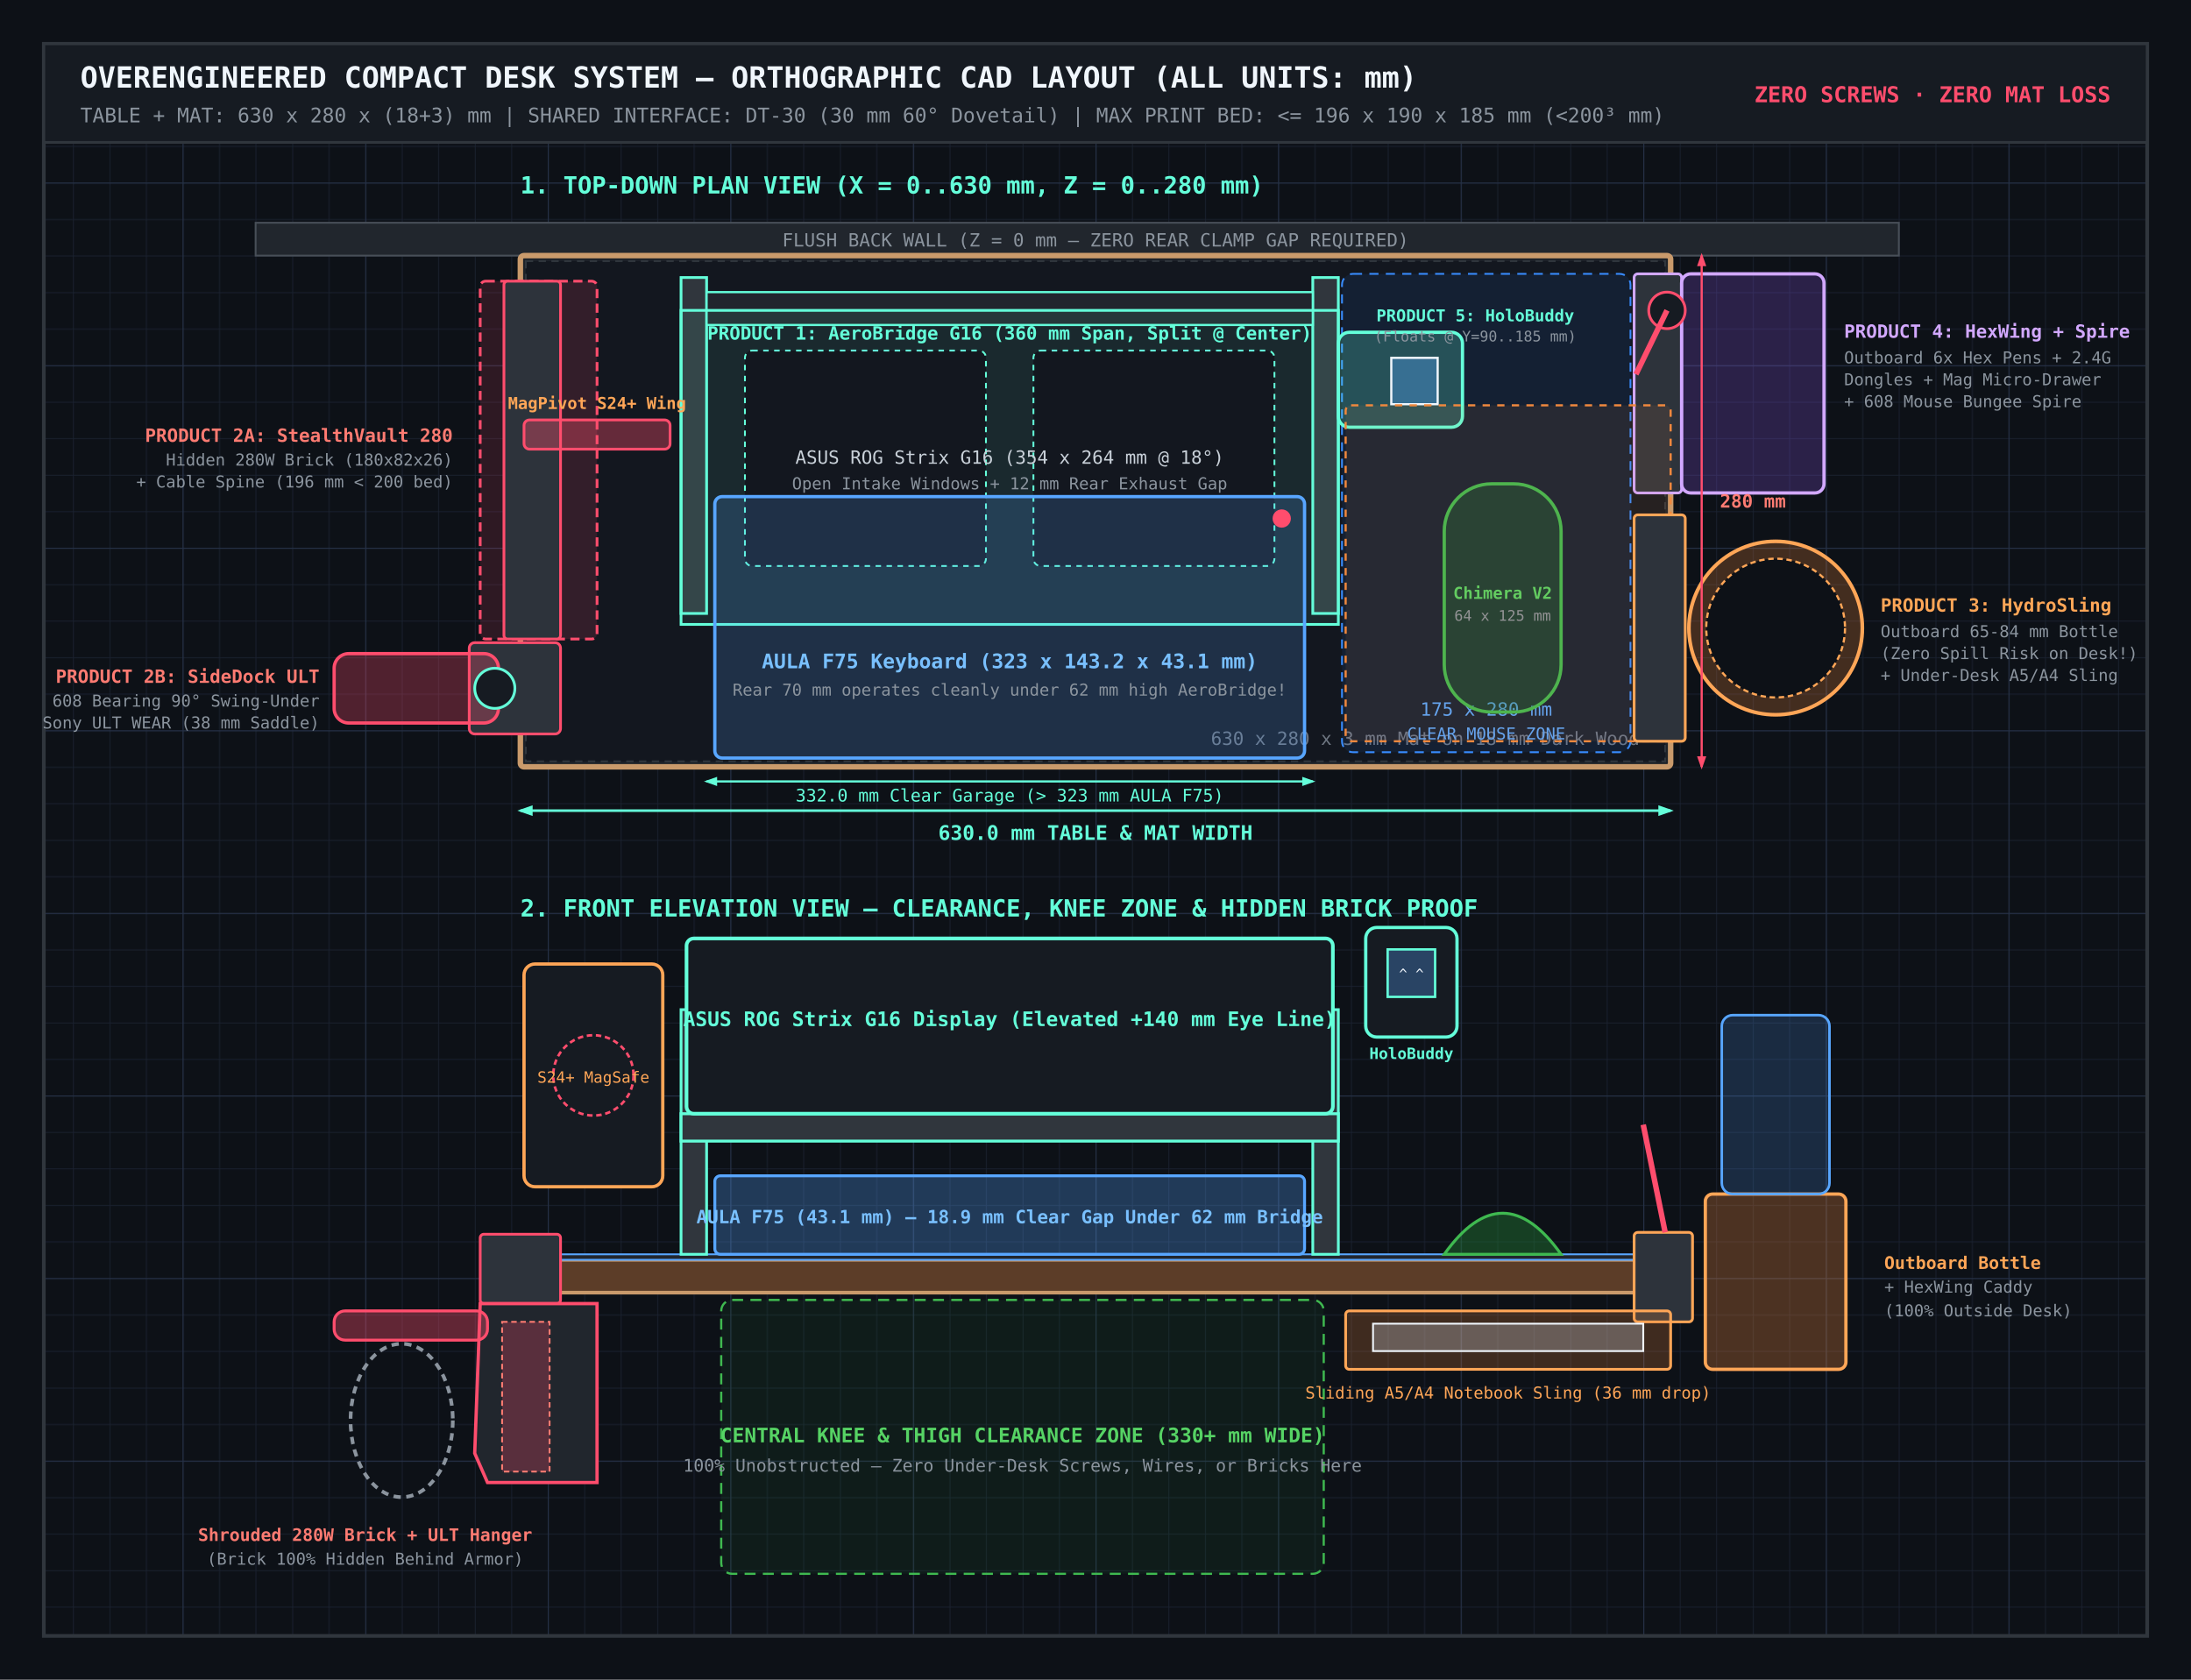
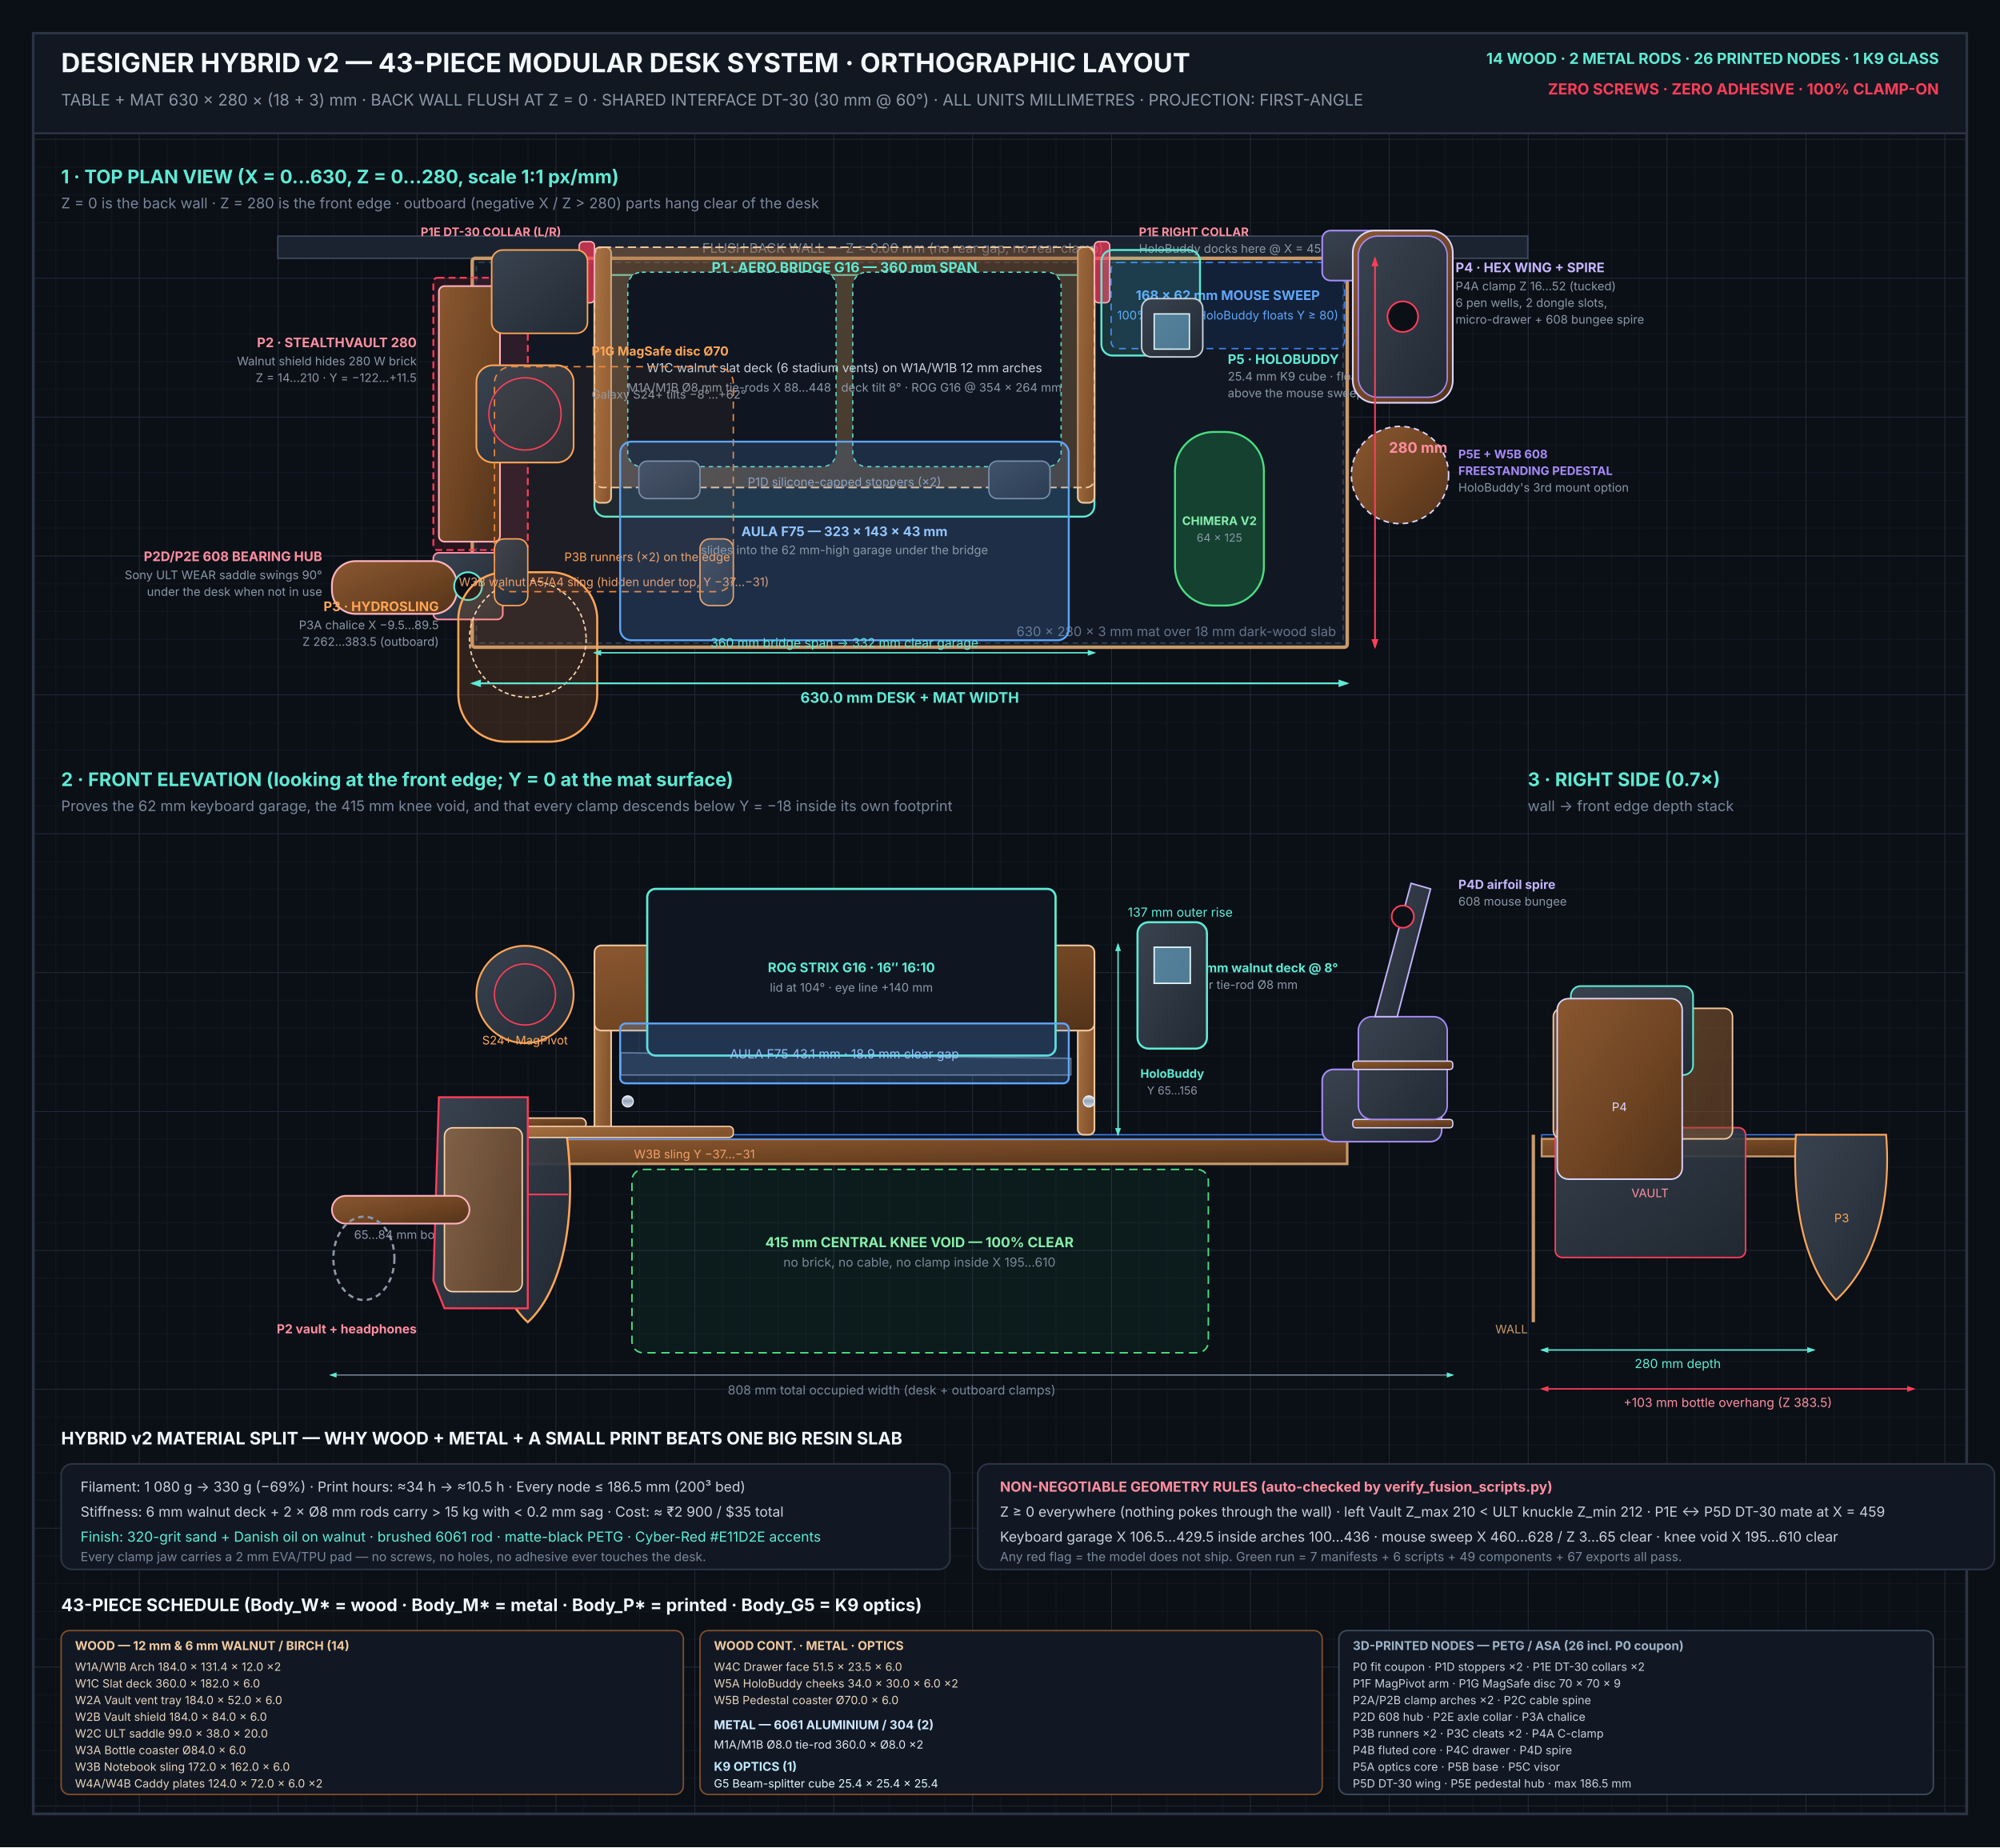
- <svg xmlns="http://www.w3.org/2000/svg" viewBox="0 0 1200 920" width="1200" height="920" font-family="Consolas, 'JetBrains Mono', monospace">
+ <svg xmlns="http://www.w3.org/2000/svg" viewBox="0 0 1440 1330" width="1440" height="1330" font-family="'Segoe UI', Inter, Arial, sans-serif">
  <defs>
    <pattern id="grid" width="20" height="20" patternUnits="userSpaceOnUse">
-       <path d="M 20 0 L 0 0 0 20" fill="none" stroke="#1b2230" stroke-width="0.8" />
+       <path d="M 20 0 L 0 0 0 20" fill="none" stroke="#161d28" stroke-width="0.7" />
    </pattern>
    <pattern id="grid100" width="100" height="100" patternUnits="userSpaceOnUse">
      <rect width="100" height="100" fill="url(#grid)" />
-       <path d="M 100 0 L 0 0 0 100" fill="none" stroke="#253045" stroke-width="1.2" />
+       <path d="M 100 0 L 0 0 0 100" fill="none" stroke="#202a38" stroke-width="1.1" />
    </pattern>
-     <marker id="arrow" viewBox="0 0 10 10" refX="8" refY="5" markerWidth="6" markerHeight="6" orient="auto-start-reverse">
-       <path d="M 0 1.5 L 10 5 L 0 8.5 z" fill="#64ffda" />
+     <pattern id="hatch" width="8" height="8" patternUnits="userSpaceOnUse" patternTransform="rotate(45)">
+       <line x1="0" y1="0" x2="0" y2="8" stroke="#3a4759" stroke-width="1.4" />
+     </pattern>
+     <linearGradient id="walnut" x1="0" y1="0" x2="1" y2="1">
+       <stop offset="0%" stop-color="#8a5730" />
+       <stop offset="55%" stop-color="#6f4523" />
+       <stop offset="100%" stop-color="#54331a" />
+     </linearGradient>
+     <linearGradient id="birch" x1="0" y1="0" x2="1" y2="0.4">
+       <stop offset="0%" stop-color="#a97445" />
+       <stop offset="100%" stop-color="#84542d" />
+     </linearGradient>
+     <linearGradient id="metal" x1="0" y1="0" x2="0" y2="1">
+       <stop offset="0%" stop-color="#e8eef6" />
+       <stop offset="45%" stop-color="#93a3b5" />
+       <stop offset="100%" stop-color="#cfd8e3" />
+     </linearGradient>
+     <linearGradient id="print" x1="0" y1="0" x2="1" y2="1">
+       <stop offset="0%" stop-color="#39434f" />
+       <stop offset="100%" stop-color="#222a34" />
+     </linearGradient>
+     <marker id="arr" viewBox="0 0 10 10" refX="8" refY="5" markerWidth="6" markerHeight="6" orient="auto-start-reverse">
+       <path d="M 0 1.5 L 10 5 L 0 8.5 z" fill="#5eead4" />
    </marker>
-     <marker id="arrowRed" viewBox="0 0 10 10" refX="8" refY="5" markerWidth="6" markerHeight="6" orient="auto-start-reverse">
-       <path d="M 0 1.5 L 10 5 L 0 8.5 z" fill="#ff4d6d" />
+     <marker id="arrR" viewBox="0 0 10 10" refX="8" refY="5" markerWidth="6" markerHeight="6" orient="auto-start-reverse">
+       <path d="M 0 1.5 L 10 5 L 0 8.5 z" fill="#ff3d5a" />
    </marker>
  </defs>
-   <rect width="1200" height="920" fill="#0d1117" />
-   <rect x="24" y="24" width="1152" height="872" fill="url(#grid100)" stroke="#30363d" stroke-width="2" />
-   <rect x="24" y="24" width="1152" height="54" fill="#161b22" stroke="#30363d" stroke-width="1.5" />
-   <text x="44" y="48" fill="#f0f6fc" font-size="16" font-weight="bold">OVERENGINEERED COMPACT DESK SYSTEM — ORTHOGRAPHIC CAD LAYOUT (ALL UNITS: mm)</text>
-   <text x="44" y="67" fill="#8b949e" font-size="11">TABLE + MAT: 630 x 280 x (18+3) mm  |  SHARED INTERFACE: DT-30 (30 mm 60° Dovetail)  |  MAX PRINT BED: &lt;= 196 x 190 x 185 mm (&lt;200³ mm)</text>
-   <text x="1156" y="56" fill="#ff4d6d" font-size="12" font-weight="bold" text-anchor="end">ZERO SCREWS · ZERO MAT LOSS</text>
-   <text x="285" y="106" fill="#64ffda" font-size="13" font-weight="bold">1. TOP-DOWN PLAN VIEW (X = 0..630 mm, Z = 0..280 mm)</text>
-   <rect x="140" y="122" width="900" height="18" fill="#21262d" stroke="#484f58" stroke-width="1" />
-   <text x="600" y="135" fill="#8b949e" font-size="10" text-anchor="middle">FLUSH BACK WALL (Z = 0 mm — ZERO REAR CLAMP GAP REQUIRED)</text>
-   <rect x="285" y="140" width="630" height="280" rx="2" fill="#1c2128" stroke="#c99a6b" stroke-width="3" />
-   <rect x="288" y="143" width="624" height="274" fill="#13171f" stroke="#30363d" stroke-width="1" stroke-dasharray="4,3" />
-   <text x="898" y="408" fill="#6e7681" font-size="10" text-anchor="end">630 x 280 x 3 mm Mat on 18 mm Dark Wood</text>
-   <rect x="735" y="150" width="158" height="262" rx="6" fill="#1f6feb" fill-opacity="0.10" stroke="#388bfd" stroke-width="1" stroke-dasharray="5,4" />
-   <text x="814" y="392" fill="#58a6ff" font-size="10" text-anchor="middle">175 x 280 mm</text>
-   <text x="814" y="405" fill="#58a6ff" font-size="9" text-anchor="middle">CLEAR MOUSE ZONE</text>
-   <rect x="263" y="154" width="64" height="196" rx="3" fill="#ff4d6d" fill-opacity="0.14" stroke="#ff4d6d" stroke-width="1.5" stroke-dasharray="5,3" />
-   <rect x="276" y="154" width="31" height="196" rx="2" fill="#2d333b" stroke="#ff4d6d" stroke-width="1.5" />
-   <text x="248" y="242" fill="#ff7b72" font-size="10" text-anchor="end" font-weight="bold">PRODUCT 2A: StealthVault 280</text>
-   <text x="248" y="255" fill="#8b949e" font-size="9" text-anchor="end">Hidden 280W Brick (180x82x26)</text>
-   <text x="248" y="267" fill="#8b949e" font-size="9" text-anchor="end">+ Cable Spine (196 mm &lt; 200 bed)</text>
-   <rect x="257" y="352" width="50" height="50" rx="3" fill="#2d333b" stroke="#ff4d6d" stroke-width="1.5" />
-   <rect x="183" y="358" width="90" height="38" rx="8" fill="#ff4d6d" fill-opacity="0.28" stroke="#ff4d6d" stroke-width="1.8" />
-   <circle cx="271" cy="377" r="11" fill="#161b22" stroke="#64ffda" stroke-width="1.5" />
-   <text x="175" y="374" fill="#ff7b72" font-size="10" text-anchor="end" font-weight="bold">PRODUCT 2B: SideDock ULT</text>
-   <text x="175" y="387" fill="#8b949e" font-size="9" text-anchor="end">608 Bearing 90° Swing-Under</text>
-   <text x="175" y="399" fill="#8b949e" font-size="9" text-anchor="end">Sony ULT WEAR (38 mm Saddle)</text>
-   <rect x="373" y="152" width="14" height="184" fill="#30363d" stroke="#64ffda" stroke-width="1.5" />
-   <rect x="719" y="152" width="14" height="184" fill="#30363d" stroke="#64ffda" stroke-width="1.5" />
-   <rect x="387" y="160" width="332" height="18" fill="#21262d" stroke="#64ffda" stroke-width="1.2" />
-   <rect x="373" y="170" width="360" height="172" fill="#64ffda" fill-opacity="0.08" stroke="#64ffda" stroke-width="1.5" />
-   <rect x="408" y="192" width="132" height="118" rx="4" fill="#13171f" stroke="#64ffda" stroke-width="1" stroke-dasharray="3,3" />
-   <rect x="566" y="192" width="132" height="118" rx="4" fill="#13171f" stroke="#64ffda" stroke-width="1" stroke-dasharray="3,3" />
-   <text x="553" y="186" fill="#64ffda" font-size="10" text-anchor="middle" font-weight="bold">PRODUCT 1: AeroBridge G16 (360 mm Span, Split @ Center)</text>
-   <text x="553" y="254" fill="#c9d1d9" font-size="10" text-anchor="middle">ASUS ROG Strix G16 (354 x 264 mm @ 18°)</text>
-   <text x="553" y="268" fill="#8b949e" font-size="9" text-anchor="middle">Open Intake Windows + 12 mm Rear Exhaust Gap</text>
-   <rect x="287" y="230" width="80" height="16" rx="3" fill="#ff4d6d" fill-opacity="0.35" stroke="#ff4d6d" stroke-width="1.5" />
-   <text x="327" y="224" fill="#ffa657" font-size="9" text-anchor="middle" font-weight="bold">MagPivot S24+ Wing</text>
-   <rect x="733" y="182" width="68" height="52" rx="6" fill="#64ffda" fill-opacity="0.22" stroke="#64ffda" stroke-width="1.8" />
-   <rect x="762" y="196" width="25.4" height="25.4" fill="#58a6ff" fill-opacity="0.35" stroke="#f0f6fc" stroke-width="1.2" />
-   <text x="808" y="176" fill="#64ffda" font-size="9" text-anchor="middle" font-weight="bold">PRODUCT 5: HoloBuddy</text>
-   <text x="808" y="187" fill="#8b949e" font-size="8" text-anchor="middle">(Floats @ Y=90..185 mm)</text>
-   <rect x="391.5" y="272" width="323" height="143.2" rx="4" fill="#58a6ff" fill-opacity="0.18" stroke="#58a6ff" stroke-width="1.8" />
-   <circle cx="702" cy="284" r="5" fill="#ff4d6d" />
-   <text x="553" y="366" fill="#79c0ff" font-size="11" text-anchor="middle" font-weight="bold">AULA F75 Keyboard (323 x 143.2 x 43.1 mm)</text>
-   <text x="553" y="381" fill="#8b949e" font-size="9" text-anchor="middle">Rear 70 mm operates cleanly under 62 mm high AeroBridge!</text>
-   <rect x="791" y="265" width="64" height="125" rx="26" fill="#238636" fill-opacity="0.28" stroke="#3fb950" stroke-width="1.8" />
-   <text x="823" y="328" fill="#56d364" font-size="9" text-anchor="middle" font-weight="bold">Chimera V2</text>
-   <text x="823" y="340" fill="#8b949e" font-size="8" text-anchor="middle">64 x 125 mm</text>
-   <rect x="895" y="150" width="26" height="120" rx="2" fill="#2d333b" stroke="#d2a8ff" stroke-width="1.5" />
-   <rect x="921" y="150" width="78" height="120" rx="5" fill="#8957e5" fill-opacity="0.24" stroke="#d2a8ff" stroke-width="1.8" />
-   <circle cx="913" cy="170" r="10" fill="#161b22" stroke="#ff4d6d" stroke-width="1.5" />
-   <line x1="913" y1="170" x2="896" y2="205" stroke="#ff4d6d" stroke-width="3" />
-   <text x="1010" y="185" fill="#d2a8ff" font-size="10" font-weight="bold">PRODUCT 4: HexWing + Spire</text>
-   <text x="1010" y="199" fill="#8b949e" font-size="9">Outboard 6x Hex Pens + 2.4G</text>
-   <text x="1010" y="211" fill="#8b949e" font-size="9">Dongles + Mag Micro-Drawer</text>
-   <text x="1010" y="223" fill="#8b949e" font-size="9">+ 608 Mouse Bungee Spire</text>
-   <rect x="737" y="222" width="178" height="184" rx="3" fill="#f0883e" fill-opacity="0.09" stroke="#f0883e" stroke-width="1.2" stroke-dasharray="4,4" />
-   <rect x="895" y="282" width="28" height="124" rx="2" fill="#2d333b" stroke="#ffa657" stroke-width="1.5" />
-   <circle cx="972.5" cy="344" r="47.5" fill="#f0883e" fill-opacity="0.24" stroke="#ffa657" stroke-width="2" />
-   <circle cx="972.5" cy="344" r="38" fill="#0d1117" stroke="#ffa657" stroke-width="1.2" stroke-dasharray="3,2" />
-   <text x="1030" y="335" fill="#ffa657" font-size="10" font-weight="bold">PRODUCT 3: HydroSling</text>
-   <text x="1030" y="349" fill="#8b949e" font-size="9">Outboard 65-84 mm Bottle</text>
-   <text x="1030" y="361" fill="#8b949e" font-size="9">(Zero Spill Risk on Desk!)</text>
-   <text x="1030" y="373" fill="#8b949e" font-size="9">+ Under-Desk A5/A4 Sling</text>
-   <line x1="285" y1="444" x2="915" y2="444" stroke="#64ffda" stroke-width="1.4" marker-start="url(#arrow)" marker-end="url(#arrow)" />
-   <text x="600" y="460" fill="#64ffda" font-size="11" text-anchor="middle" font-weight="bold">630.0 mm TABLE &amp; MAT WIDTH</text>
-   <line x1="387" y1="428" x2="719" y2="428" stroke="#64ffda" stroke-width="1.2" marker-start="url(#arrow)" marker-end="url(#arrow)" />
-   <text x="553" y="439" fill="#64ffda" font-size="9.5" text-anchor="middle">332.0 mm Clear Garage (&gt; 323 mm AULA F75)</text>
-   <line x1="932" y1="140" x2="932" y2="420" stroke="#ff4d6d" stroke-width="1.2" marker-start="url(#arrowRed)" marker-end="url(#arrowRed)" />
-   <text x="942" y="278" fill="#ff7b72" font-size="10" font-weight="bold">280 mm</text>
-   <text x="285" y="502" fill="#64ffda" font-size="13" font-weight="bold">2. FRONT ELEVATION VIEW — CLEARANCE, KNEE ZONE &amp; HIDDEN BRICK PROOF</text>
-   <rect x="285" y="690" width="630" height="18" fill="#5c3d28" stroke="#c99a6b" stroke-width="2" />
-   <rect x="285" y="687" width="630" height="3" fill="#21262d" stroke="#58a6ff" stroke-width="1" />
-   <rect x="395" y="712" width="330" height="150" rx="6" fill="#238636" fill-opacity="0.10" stroke="#3fb950" stroke-width="1.2" stroke-dasharray="6,4" />
-   <text x="560" y="790" fill="#56d364" font-size="11" text-anchor="middle" font-weight="bold">CENTRAL KNEE &amp; THIGH CLEARANCE ZONE (330+ mm WIDE)</text>
-   <text x="560" y="806" fill="#8b949e" font-size="9.5" text-anchor="middle">100% Unobstructed — Zero Under-Desk Screws, Wires, or Bricks Here</text>
-   <rect x="263" y="676" width="44" height="38" rx="2" fill="#2d333b" stroke="#ff4d6d" stroke-width="1.5" />
-   <polygon points="263,714 327,714 327,812 267,812 260,796" fill="#21262d" stroke="#ff4d6d" stroke-width="1.8" />
-   <rect x="275" y="724" width="26" height="82" fill="#ff4d6d" fill-opacity="0.25" stroke="#ff7b72" stroke-width="1" stroke-dasharray="3,2" />
-   <rect x="183" y="718" width="84" height="16" rx="6" fill="#ff4d6d" fill-opacity="0.35" stroke="#ff4d6d" stroke-width="1.6" />
-   <ellipse cx="220" cy="778" rx="28" ry="42" fill="none" stroke="#8b949e" stroke-width="2" stroke-dasharray="4,3" />
-   <text x="200" y="844" fill="#ff7b72" font-size="9.5" text-anchor="middle" font-weight="bold">Shrouded 280W Brick + ULT Hanger</text>
-   <text x="200" y="857" fill="#8b949e" font-size="9" text-anchor="middle">(Brick 100% Hidden Behind Armor)</text>
-   <rect x="373" y="553" width="14" height="134" fill="#30363d" stroke="#64ffda" stroke-width="1.5" />
-   <rect x="719" y="553" width="14" height="134" fill="#30363d" stroke="#64ffda" stroke-width="1.5" />
-   <rect x="373" y="610" width="360" height="15" fill="#30363d" stroke="#64ffda" stroke-width="1.6" />
-   <rect x="376" y="514" width="354" height="96" rx="4" fill="#161b22" stroke="#64ffda" stroke-width="2" />
-   <text x="553" y="562" fill="#64ffda" font-size="11" text-anchor="middle" font-weight="bold">ASUS ROG Strix G16 Display (Elevated +140 mm Eye Line)</text>
-   <rect x="287" y="528" width="76" height="122" rx="6" fill="#161b22" stroke="#ffa657" stroke-width="1.8" />
-   <circle cx="325" cy="589" r="22" fill="none" stroke="#ff4d6d" stroke-width="1.4" stroke-dasharray="3,2" />
-   <text x="325" y="593" fill="#ffa657" font-size="8.5" text-anchor="middle">S24+ MagSafe</text>
-   <rect x="748" y="508" width="50" height="60" rx="6" fill="#161b22" stroke="#64ffda" stroke-width="1.8" />
-   <rect x="760" y="520" width="26" height="26" fill="#58a6ff" fill-opacity="0.30" stroke="#64ffda" stroke-width="1.3" />
-   <text x="773" y="536" fill="#f0f6fc" font-size="7.5" text-anchor="middle">^ ^</text>
-   <text x="773" y="580" fill="#64ffda" font-size="8.5" text-anchor="middle" font-weight="bold">HoloBuddy</text>
-   <rect x="391.5" y="644" width="323" height="43" rx="3" fill="#58a6ff" fill-opacity="0.28" stroke="#58a6ff" stroke-width="1.6" />
-   <text x="553" y="670" fill="#79c0ff" font-size="10" text-anchor="middle" font-weight="bold">AULA F75 (43.1 mm) — 18.9 mm Clear Gap Under 62 mm Bridge</text>
-   <path d="M 791 687 Q 823 642 855 687 Z" fill="#238636" fill-opacity="0.4" stroke="#3fb950" stroke-width="1.6" />
-   <rect x="895" y="675" width="32" height="49" rx="2" fill="#2d333b" stroke="#ffa657" stroke-width="1.5" />
-   <rect x="737" y="718" width="178" height="32" rx="2" fill="#f0883e" fill-opacity="0.22" stroke="#ffa657" stroke-width="1.5" />
-   <rect x="752" y="725" width="148" height="15" fill="#c9d1d9" fill-opacity="0.3" stroke="#f0f6fc" stroke-width="1" />
-   <text x="826" y="766" fill="#ffa657" font-size="9" text-anchor="middle">Sliding A5/A4 Notebook Sling (36 mm drop)</text>
-   <rect x="934" y="654" width="77" height="96" rx="4" fill="#f0883e" fill-opacity="0.28" stroke="#ffa657" stroke-width="1.8" />
-   <rect x="943" y="556" width="59" height="98" rx="6" fill="#58a6ff" fill-opacity="0.18" stroke="#58a6ff" stroke-width="1.4" />
-   <line x1="912" y1="675" x2="900" y2="616" stroke="#ff4d6d" stroke-width="3" />
-   <text x="1032" y="695" fill="#ffa657" font-size="9.5" font-weight="bold">Outboard Bottle</text>
-   <text x="1032" y="708" fill="#8b949e" font-size="9">+ HexWing Caddy</text>
-   <text x="1032" y="721" fill="#8b949e" font-size="9">(100% Outside Desk)</text>
+   <rect width="1440" height="1330" fill="#0b0f16" />
+   <rect x="24" y="24" width="1392" height="1282" fill="url(#grid100)" stroke="#2a3444" stroke-width="2" />
+   <rect x="24" y="24" width="1392" height="72" fill="#121821" stroke="#2a3444" stroke-width="1.5" />
+   <text x="44" y="52" fill="#f4f7fb" font-size="19" font-weight="700">DESIGNER HYBRID v2 — 43-PIECE MODULAR DESK SYSTEM · ORTHOGRAPHIC LAYOUT</text>
+   <text x="44" y="76" fill="#8b98a8" font-size="11.5">TABLE + MAT 630 × 280 × (18 + 3) mm · BACK WALL FLUSH AT Z = 0 · SHARED INTERFACE DT-30 (30 mm @ 60°) · ALL UNITS MILLIMETRES · PROJECTION: FIRST-ANGLE</text>
+   <text x="1396" y="46" fill="#5eead4" font-size="11" font-weight="700" text-anchor="end">14 WOOD · 2 METAL RODS · 26 PRINTED NODES · 1 K9 GLASS</text>
+   <text x="1396" y="68" fill="#ff3d5a" font-size="11" font-weight="700" text-anchor="end">ZERO SCREWS · ZERO ADHESIVE · 100% CLAMP-ON</text>
+   <text x="44" y="132" fill="#5eead4" font-size="13.5" font-weight="700">1 · TOP PLAN VIEW  (X = 0…630, Z = 0…280, scale 1:1 px/mm)</text>
+   <text x="44" y="150" fill="#78879a" font-size="10.5">Z = 0 is the back wall · Z = 280 is the front edge · outboard (negative X / Z &gt; 280) parts hang clear of the desk</text>
+   <rect x="200" y="170" width="900" height="16" fill="#1b2330" stroke="#3d4a5c" stroke-width="1" />
+   <text x="650" y="182" fill="#78879a" font-size="9.5" text-anchor="middle">FLUSH BACK WALL — Z = 0.00 mm (no rear gap, no rear clamp)</text>
+   <rect x="340" y="186" width="630" height="280" rx="2" fill="#161d27" stroke="#c99a6b" stroke-width="2.5" />
+   <rect x="343" y="189" width="624" height="274" rx="2" fill="#111823" stroke="#33404f" stroke-width="1" stroke-dasharray="4,3" />
+   <text x="962" y="458" fill="#64748b" font-size="9.5" text-anchor="end">630 × 280 × 3 mm mat over 18 mm dark-wood slab</text>
+   <rect x="800" y="189" width="168" height="62" rx="5" fill="#1f6feb" fill-opacity="0.10" stroke="#3b82f6" stroke-width="1" stroke-dasharray="5,4" />
+   <text x="884" y="216" fill="#60a5fa" font-size="9.5" text-anchor="middle" font-weight="700">168 × 62 mm MOUSE SWEEP</text>
+   <text x="884" y="230" fill="#60a5fa" font-size="8.5" text-anchor="middle">100% CLEAR (HoloBuddy floats Y ≥ 80)</text>
+   <rect x="312" y="200" width="68" height="196" rx="3" fill="#ff3d5a" fill-opacity="0.12" stroke="#ff3d5a" stroke-width="1.3" stroke-dasharray="5,3" />
+   <rect x="316" y="206" width="44" height="184" rx="4" fill="url(#walnut)" stroke="#ffb3bf" stroke-width="1.2" />
+   <text x="300" y="250" fill="#ff8ea0" font-size="9.5" text-anchor="end" font-weight="700">P2 · STEALTHVAULT 280</text>
+   <text x="300" y="263" fill="#8b98a8" font-size="8.5" text-anchor="end">Walnut shield hides 280 W brick</text>
+   <text x="300" y="275" fill="#8b98a8" font-size="8.5" text-anchor="end">Z = 14…210 · Y = −122…+11.5</text>
+   <rect x="312" y="398" width="50" height="48" rx="4" fill="url(#print)" stroke="#ff8ea0" stroke-width="1.2" />
+   <rect x="239" y="404" width="90" height="38" rx="17" fill="url(#walnut)" stroke="#ffb3bf" stroke-width="1.3" />
+   <circle cx="337" cy="422" r="10" fill="#0b0f16" stroke="#5eead4" stroke-width="1.3" />
+   <text x="232" y="404" fill="#ff8ea0" font-size="9.5" text-anchor="end" font-weight="700">P2D/P2E 608 BEARING HUB</text>
+   <text x="232" y="417" fill="#8b98a8" font-size="8.5" text-anchor="end">Sony ULT WEAR saddle swings 90°</text>
+   <text x="232" y="429" fill="#8b98a8" font-size="8.5" text-anchor="end">under the desk when not in use</text>
+   <rect x="428" y="198" width="360" height="174" rx="8" fill="#5eead4" fill-opacity="0.06" stroke="#5eead4" stroke-width="1.4" />
+   <rect x="428" y="178" width="12" height="184" rx="4" fill="url(#birch)" stroke="#f0c9a0" stroke-width="1.2" />
+   <rect x="776" y="178" width="12" height="184" rx="4" fill="url(#birch)" stroke="#f0c9a0" stroke-width="1.2" />
+   <rect x="428" y="178" width="360" height="173" rx="6" fill="url(#birch)" fill-opacity="0.42" stroke="#f0c9a0" stroke-width="1.1" stroke-dasharray="6,3" />
+   <rect x="452" y="196" width="150" height="140" rx="10" fill="#0f1621" stroke="#5eead4" stroke-width="0.9" stroke-dasharray="3,3" />
+   <rect x="614" y="196" width="150" height="140" rx="10" fill="#0f1621" stroke="#5eead4" stroke-width="0.9" stroke-dasharray="3,3" />
+   <text x="608" y="196" fill="#5eead4" font-size="10" text-anchor="middle" font-weight="700">P1 · AERO BRIDGE G16 — 360 mm SPAN</text>
+   <text x="608" y="268" fill="#c7d2de" font-size="9" text-anchor="middle">W1C walnut slat deck (6 stadium vents) on W1A/W1B 12 mm arches</text>
+   <text x="608" y="282" fill="#8b98a8" font-size="8.5" text-anchor="middle">M1A/M1B Ø8 mm tie-rods X 88…448 · deck tilt 8° · ROG G16 @ 354 × 264 mm</text>
+   <rect x="460" y="332" width="44" height="27" rx="6" fill="url(#print)" stroke="#7c8b9e" stroke-width="1" />
+   <rect x="712" y="332" width="44" height="27" rx="6" fill="url(#print)" stroke="#7c8b9e" stroke-width="1" />
+   <text x="608" y="350" fill="#94a3b8" font-size="8.5" text-anchor="middle">P1D silicone-capped stoppers (×2)</text>
+   <rect x="417" y="174" width="11" height="44" rx="3" fill="#ff3d5a" fill-opacity="0.7" stroke="#ffb3bf" stroke-width="1" />
+   <rect x="788" y="174" width="11" height="44" rx="3" fill="#ff3d5a" fill-opacity="0.7" stroke="#ffb3bf" stroke-width="1" />
+   <text x="404" y="170" fill="#ff8ea0" font-size="8.5" text-anchor="end" font-weight="700">P1E DT-30 COLLAR (L/R)</text>
+   <text x="820" y="170" fill="#ff8ea0" font-size="8.5" font-weight="700">P1E RIGHT COLLAR</text>
+   <text x="820" y="182" fill="#8b98a8" font-size="8.5">HoloBuddy docks here @ X = 459</text>
+   <rect x="354" y="180" width="69" height="60" rx="8" fill="url(#print)" stroke="#ffa657" stroke-width="1.1" />
+   <rect x="343" y="263" width="70" height="70" rx="12" fill="url(#print)" stroke="#ffa657" stroke-width="1.2" />
+   <circle cx="378" cy="298" r="26" fill="none" stroke="#ff3d5a" stroke-width="1" />
+   <text x="426" y="256" fill="#ffa657" font-size="9" font-weight="700">P1G MagSafe disc Ø70</text>
+   <text x="426" y="287" fill="#8b98a8" font-size="8.5">Galaxy S24+ tilts −8°…+62°</text>
+   <rect x="793" y="180" width="71" height="76" rx="8" fill="#5eead4" fill-opacity="0.14" stroke="#5eead4" stroke-width="1.4" />
+   <rect x="822" y="215" width="44" height="42" rx="7" fill="url(#print)" stroke="#c7d2de" stroke-width="1.1" />
+   <rect x="831" y="226" width="25.4" height="25.4" fill="#7fd4ff" fill-opacity="0.45" stroke="#e6fbff" stroke-width="0.9" />
+   <text x="884" y="262" fill="#5eead4" font-size="9.5" font-weight="700">P5 · HOLOBUDDY</text>
+   <text x="884" y="274" fill="#8b98a8" font-size="8.5">25.4 mm K9 cube · floats Y = 65…156</text>
+   <text x="884" y="286" fill="#8b98a8" font-size="8.5">above the mouse sweep</text>
+   <rect x="952" y="166" width="86" height="36" rx="6" fill="url(#print)" stroke="#a78bfa" stroke-width="1.2" />
+   <rect x="974" y="166" width="72" height="124" rx="16" fill="url(#walnut)" stroke="#ddd6fe" stroke-width="1.2" />
+   <rect x="978" y="170" width="64" height="116" rx="14" fill="url(#print)" stroke="#a78bfa" stroke-width="1" />
+   <circle cx="1010" cy="228" r="11" fill="#0b0f16" stroke="#ff3d5a" stroke-width="1.2" />
+   <text x="1048" y="196" fill="#c4b5fd" font-size="9.5" font-weight="700">P4 · HEX WING + SPIRE</text>
+   <text x="1048" y="209" fill="#8b98a8" font-size="8.5">P4A clamp Z 16…52 (tucked)</text>
+   <text x="1048" y="221" fill="#8b98a8" font-size="8.5">6 pen wells, 2 dongle slots,</text>
+   <text x="1048" y="233" fill="#8b98a8" font-size="8.5">micro-drawer + 608 bungee spire</text>
+   <rect x="330" y="412" width="100" height="122" rx="34" fill="#f0883e" fill-opacity="0.16" stroke="#ffa657" stroke-width="1.5" />
+   <circle cx="380" cy="460" r="42" fill="none" stroke="#ffd7b0" stroke-width="1" stroke-dasharray="3,2" />
+   <text x="316" y="440" fill="#ffa657" font-size="9.5" text-anchor="end" font-weight="700">P3 · HYDROSLING</text>
+   <text x="316" y="453" fill="#8b98a8" font-size="8.5" text-anchor="end">P3A chalice X −9.5…89.5</text>
+   <text x="316" y="465" fill="#8b98a8" font-size="8.5" text-anchor="end">Z 262…383.5 (outboard)</text>
+   <rect x="356" y="388" width="24" height="48" rx="7" fill="url(#print)" stroke="#ffa657" stroke-width="1" />
+   <rect x="504" y="388" width="24" height="48" rx="7" fill="url(#print)" stroke="#ffa657" stroke-width="1" />
+   <text x="466" y="404" fill="#ffa657" font-size="8.5" text-anchor="middle">P3B runners (×2) on the edge</text>
+   <rect x="356" y="264" width="172" height="162" rx="12" fill="#f0883e" fill-opacity="0.05" stroke="#f0883e" stroke-width="1" stroke-dasharray="5,4" />
+   <text x="442" y="422" fill="#f0a06a" font-size="8.5" text-anchor="middle">W3B walnut A5/A4 sling (hidden under top, Y −37…−31)</text>
+   <circle cx="1008" cy="342" r="35" fill="url(#walnut)" stroke="#ddd6fe" stroke-width="1.1" stroke-dasharray="4,3" />
+   <text x="1050" y="330" fill="#a78bfa" font-size="8.5" font-weight="700">P5E + W5B 608</text>
+   <text x="1050" y="342" fill="#a78bfa" font-size="8.5" font-weight="700">FREESTANDING PEDESTAL</text>
+   <text x="1050" y="354" fill="#8b98a8" font-size="8.5">HoloBuddy's 3rd mount option</text>
+   <rect x="446.5" y="318" width="323" height="143" rx="8" fill="#60a5fa" fill-opacity="0.16" stroke="#60a5fa" stroke-width="1.4" />
+   <text x="608" y="386" fill="#93c5fd" font-size="9.5" text-anchor="middle" font-weight="700">AULA F75 — 323 × 143 × 43 mm</text>
+   <text x="608" y="399" fill="#8b98a8" font-size="8.5" text-anchor="middle">slides into the 62 mm-high garage under the bridge</text>
+   <rect x="846" y="311" width="64" height="125" rx="28" fill="#22c55e" fill-opacity="0.24" stroke="#4ade80" stroke-width="1.4" />
+   <text x="878" y="378" fill="#86efac" font-size="8.5" text-anchor="middle" font-weight="700">CHIMERA V2</text>
+   <text x="878" y="390" fill="#8b98a8" font-size="8" text-anchor="middle">64 × 125</text>
+   <line x1="340" y1="492" x2="970" y2="492" stroke="#5eead4" stroke-width="1.3" marker-start="url(#arr)" marker-end="url(#arr)" />
+   <text x="655" y="506" fill="#5eead4" font-size="10.5" text-anchor="middle" font-weight="700">630.0 mm DESK + MAT WIDTH</text>
+   <line x1="990" y1="186" x2="990" y2="466" stroke="#ff3d5a" stroke-width="1.2" marker-start="url(#arrR)" marker-end="url(#arrR)" />
+   <text x="1000" y="326" fill="#ff8ea0" font-size="10.5" font-weight="700">280 mm</text>
+   <line x1="428" y1="470" x2="788" y2="470" stroke="#5eead4" stroke-width="1" marker-start="url(#arr)" marker-end="url(#arr)" />
+   <text x="608" y="466" fill="#5eead4" font-size="9" text-anchor="middle">360 mm bridge span → 332 mm clear garage</text>
+   <text x="44" y="566" fill="#5eead4" font-size="13.5" font-weight="700">2 · FRONT ELEVATION  (looking at the front edge; Y = 0 at the mat surface)</text>
+   <text x="44" y="584" fill="#78879a" font-size="10.5">Proves the 62 mm keyboard garage, the 415 mm knee void, and that every clamp descends below Y = −18 inside its own footprint</text>
+   <rect x="340" y="820" width="630" height="18" fill="url(#walnut)" stroke="#c99a6b" stroke-width="1.8" />
+   <rect x="340" y="817" width="630" height="3" fill="#111823" stroke="#3b82f6" stroke-width="0.9" />
+   <rect x="455" y="842" width="415" height="132" rx="8" fill="#22c55e" fill-opacity="0.07" stroke="#4ade80" stroke-width="1.1" stroke-dasharray="6,4" />
+   <text x="662" y="898" fill="#86efac" font-size="10" text-anchor="middle" font-weight="700">415 mm CENTRAL KNEE VOID — 100% CLEAR</text>
+   <text x="662" y="912" fill="#78879a" font-size="9" text-anchor="middle">no brick, no cable, no clamp inside X 195…610</text>
+   <rect x="428" y="685.6" width="12" height="131.4" rx="4" fill="url(#birch)" stroke="#f0c9a0" stroke-width="1.2" />
+   <rect x="776" y="685.6" width="12" height="131.4" rx="4" fill="url(#birch)" stroke="#f0c9a0" stroke-width="1.2" />
+   <rect x="428" y="680.7" width="360" height="61.3" rx="5" fill="url(#walnut)" stroke="#f0c9a0" stroke-width="1.2" />
+   <circle cx="452" cy="793" r="4" fill="url(#metal)" stroke="#e8eef6" stroke-width="0.8" />
+   <circle cx="784" cy="793" r="4" fill="url(#metal)" stroke="#e8eef6" stroke-width="0.8" />
+   <text x="838" y="700" fill="#5eead4" font-size="9" font-weight="700">W1C 6 mm walnut deck @ 8°</text>
+   <text x="838" y="712" fill="#8b98a8" font-size="8.5">M1A rear tie-rod Ø8 mm</text>
+   <path d="M 447 774 L 771 774 L 771 762 L 447 758 Z" fill="#1b2330" stroke="#64748b" stroke-width="1" />
+   <rect x="466" y="640" width="294" height="120" rx="6" fill="#0f1621" stroke="#5eead4" stroke-width="1.6" />
+   <text x="613" y="700" fill="#5eead4" font-size="9.5" text-anchor="middle" font-weight="700">ROG STRIX G16 · 16″ 16:10</text>
+   <text x="613" y="714" fill="#8b98a8" font-size="8.5" text-anchor="middle">lid at 104° · eye line +140 mm</text>
+   <circle cx="378" cy="716" r="35" fill="url(#print)" stroke="#ffa657" stroke-width="1.3" />
+   <circle cx="378" cy="716" r="22" fill="none" stroke="#ff3d5a" stroke-width="1" />
+   <text x="378" y="752" fill="#ffa657" font-size="8.5" text-anchor="middle">S24+ MagPivot</text>
+   <rect x="819" y="664" width="50" height="91" rx="8" fill="url(#print)" stroke="#5eead4" stroke-width="1.5" />
+   <rect x="831" y="682" width="26" height="26" fill="#7fd4ff" fill-opacity="0.45" stroke="#e6fbff" stroke-width="1" />
+   <text x="844" y="776" fill="#5eead4" font-size="8.5" text-anchor="middle" font-weight="700">HoloBuddy</text>
+   <text x="844" y="788" fill="#8b98a8" font-size="8" text-anchor="middle">Y 65…156</text>
+   <rect x="952" y="770" width="86" height="52" rx="8" fill="url(#print)" stroke="#a78bfa" stroke-width="1.2" />
+   <rect x="974" y="806" width="72" height="6" rx="2" fill="url(#walnut)" stroke="#ddd6fe" stroke-width="0.9" />
+   <rect x="978" y="732" width="64" height="74" rx="10" fill="url(#print)" stroke="#a78bfa" stroke-width="1.1" />
+   <rect x="974" y="764" width="72" height="6" rx="2" fill="url(#walnut)" stroke="#ddd6fe" stroke-width="0.9" />
+   <path d="M 990 732 L 1016 636 L 1030 640 L 1006 732 Z" fill="url(#print)" stroke="#c4b5fd" stroke-width="1.1" />
+   <circle cx="1010" cy="660" r="8" fill="#0b0f16" stroke="#ff3d5a" stroke-width="1.2" />
+   <text x="1050" y="640" fill="#c4b5fd" font-size="9" font-weight="700">P4D airfoil spire</text>
+   <text x="1050" y="652" fill="#8b98a8" font-size="8.5">608 mouse bungee</text>
+   <path d="M 352 817 C 344 880 356 930 380 952 C 404 930 416 880 408 817 Z" fill="url(#print)" fill-opacity="0.92" stroke="#ffa657" stroke-width="1.5" />
+   <rect x="338" y="805" width="84" height="8" rx="4" fill="url(#walnut)" stroke="#ffd7b0" stroke-width="1" />
+   <line x1="351" y1="860" x2="409" y2="860" stroke="#ff3d5a" stroke-width="1.2" />
+   <text x="330" y="880" fill="#ffa657" font-size="9" text-anchor="end" font-weight="700">P3A chalice</text>
+   <text x="330" y="892" fill="#8b98a8" font-size="8.5" text-anchor="end">65…84 mm bottles</text>
+   <rect x="356" y="811" width="172" height="8" rx="3" fill="url(#birch)" stroke="#ffd7b0" stroke-width="0.9" />
+   <text x="500" y="834" fill="#f0a06a" font-size="8.5" text-anchor="middle">W3B sling Y −37…−31</text>
+   <path d="M 316 790 L 380 790 L 380 942 L 320 942 L 312 922 Z" fill="url(#print)" stroke="#ff3d5a" stroke-width="1.4" />
+   <rect x="320" y="812" width="56" height="118" rx="6" fill="url(#birch)" fill-opacity="0.65" stroke="#ffd7b0" stroke-width="1" />
+   <rect x="239" y="861" width="99" height="20" rx="10" fill="url(#walnut)" stroke="#ffb3bf" stroke-width="1.2" />
+   <ellipse cx="262" cy="906" rx="22" ry="30" fill="none" stroke="#8b98a8" stroke-width="1.6" stroke-dasharray="4,3" />
+   <text x="300" y="960" fill="#ff8ea0" font-size="9" text-anchor="end" font-weight="700">P2 vault + headphones</text>
+   <rect x="446.5" y="736.9" width="323" height="43.1" rx="4" fill="#60a5fa" fill-opacity="0.22" stroke="#60a5fa" stroke-width="1.4" />
+   <text x="608" y="762" fill="#93c5fd" font-size="9" text-anchor="middle">AULA F75 43.1 mm · 18.9 mm clear gap</text>
+   <line x1="805" y1="817" x2="805" y2="680" stroke="#5eead4" stroke-width="1" marker-start="url(#arr)" marker-end="url(#arr)" />
+   <text x="812" y="660" fill="#5eead4" font-size="9">137 mm outer rise</text>
+   <line x1="238" y1="990" x2="1046" y2="990" stroke="#78879a" stroke-width="0.9" marker-start="url(#arr)" marker-end="url(#arr)" />
+   <text x="642" y="1004" fill="#78879a" font-size="9" text-anchor="middle">808 mm total occupied width (desk + outboard clamps)</text>
+   <text x="1100" y="566" fill="#5eead4" font-size="13.5" font-weight="700">3 · RIGHT SIDE (0.7×)</text>
+   <text x="1100" y="584" fill="#78879a" font-size="10.5">wall → front edge depth stack</text>
+   <rect x="1110" y="817" width="196" height="3" fill="#111823" stroke="#3b82f6" stroke-width="0.8" />
+   <rect x="1110" y="820" width="196" height="12.6" fill="url(#walnut)" stroke="#c99a6b" stroke-width="1.4" />
+   <line x1="1104" y1="817" x2="1104" y2="952" stroke="#c99a6b" stroke-width="2.4" />
+   <text x="1100" y="960" fill="#c99a6b" font-size="8.5" text-anchor="end">WALL</text>
+   <rect x="1119.8" y="811.9" width="137" height="93.5" rx="5" fill="url(#print)" stroke="#ff3d5a" stroke-width="1.1" fill-opacity="0.9" />
+   <text x="1188" y="862" fill="#ff8ea0" font-size="8.5" text-anchor="middle">VAULT</text>
+   <rect x="1118.4" y="726" width="129" height="94" rx="6" fill="url(#birch)" fill-opacity="0.55" stroke="#f0c9a0" stroke-width="1.1" />
+   <text x="1183" y="776" fill="#f0c9a0" font-size="8.5" text-anchor="middle">BRIDGE</text>
+   <rect x="1131" y="710" width="88" height="64" rx="7" fill="url(#print)" stroke="#5eead4" stroke-width="1.2" />
+   <text x="1175" y="746" fill="#5eead4" font-size="8.5" text-anchor="middle">P5</text>
+   <rect x="1121.2" y="719" width="90" height="130" rx="8" fill="url(#walnut)" stroke="#ddd6fe" stroke-width="1.1" />
+   <text x="1166" y="800" fill="#ddd6fe" font-size="8.5" text-anchor="middle">P4</text>
+   <path d="M 1293 817 C 1290 870 1300 912 1322 936 C 1350 910 1362 866 1358 817 Z" fill="url(#print)" stroke="#ffa657" stroke-width="1.3" />
+   <text x="1326" y="880" fill="#ffa657" font-size="8.5" text-anchor="middle">P3</text>
+   <line x1="1110" y1="972" x2="1306" y2="972" stroke="#5eead4" stroke-width="1" marker-start="url(#arr)" marker-end="url(#arr)" />
+   <text x="1208" y="985" fill="#5eead4" font-size="9" text-anchor="middle">280 mm depth</text>
+   <line x1="1110" y1="1000" x2="1378" y2="1000" stroke="#ff3d5a" stroke-width="1" marker-start="url(#arrR)" marker-end="url(#arrR)" />
+   <text x="1244" y="1013" fill="#ff8ea0" font-size="9" text-anchor="middle">+103 mm bottle overhang (Z 383.5)</text>
+   <g transform="translate(44, 1040)">
+     <text x="0" y="0" fill="#f4f7fb" font-size="12.5" font-weight="700">HYBRID v2 MATERIAL SPLIT — WHY WOOD + METAL + A SMALL PRINT BEATS ONE BIG RESIN SLAB</text>
+     <rect x="0" y="14" width="640" height="76" rx="8" fill="#111823" stroke="#2a3444" stroke-width="1.2" />
+     <text x="14" y="34" fill="#c7d2de" font-size="10">Filament: 1 080 g → 330 g (−69%)   ·   Print hours: ≈34 h → ≈10.5 h   ·   Every node ≤ 186.5 mm (200³ bed)</text>
+     <text x="14" y="52" fill="#c7d2de" font-size="10">Stiffness: 6 mm walnut deck + 2 × Ø8 mm rods carry &gt; 15 kg with &lt; 0.2 mm sag   ·   Cost: ≈ ₹2 900 / $35 total</text>
+     <text x="14" y="70" fill="#5eead4" font-size="10">Finish: 320-grit sand + Danish oil on walnut · brushed 6061 rod · matte-black PETG · Cyber-Red #E11D2E accents</text>
+     <text x="14" y="84" fill="#78879a" font-size="9">Every clamp jaw carries a 2 mm EVA/TPU pad — no screws, no holes, no adhesive ever touches the desk.</text>
+     <rect x="660" y="14" width="732" height="76" rx="8" fill="#111823" stroke="#2a3444" stroke-width="1.2" />
+     <text x="676" y="34" fill="#ff8ea0" font-size="10" font-weight="700">NON-NEGOTIABLE GEOMETRY RULES (auto-checked by verify_fusion_scripts.py)</text>
+     <text x="676" y="52" fill="#c7d2de" font-size="10">Z ≥ 0 everywhere (nothing pokes through the wall) · left Vault Z_max 210 &lt; ULT knuckle Z_min 212 · P1E ↔ P5D DT-30 mate at X = 459</text>
+     <text x="676" y="70" fill="#c7d2de" font-size="10">Keyboard garage X 106.5…429.5 inside arches 100…436 · mouse sweep X 460…628 / Z 3…65 clear · knee void X 195…610 clear</text>
+     <text x="676" y="84" fill="#78879a" font-size="9">Any red flag = the model does not ship. Green run = 7 manifests + 6 scripts + 49 components + 67 exports all pass.</text>
+   </g>
+   <text x="44" y="1160" fill="#f4f7fb" font-size="12.5" font-weight="700">43-PIECE SCHEDULE  (Body_W* = wood · Body_M* = metal · Body_P* = printed · Body_G5 = K9 optics)</text>
+   <g font-size="8.2" fill="#c7d2de">
+     <g transform="translate(44, 1174)">
+       <rect x="0" y="0" width="448" height="118" rx="6" fill="#111823" stroke="#7c4d2b" stroke-width="1.1" />
+       <text x="10" y="14" fill="#f0c9a0" font-size="8.8" font-weight="700">WOOD — 12 mm &amp; 6 mm WALNUT / BIRCH (14)</text>
+       <text x="10" y="29" fill="#e6d3bd">W1A/W1B  Arch                      184.0 × 131.4 × 12.0   ×2</text>
+       <text x="10" y="41" fill="#e6d3bd">W1C      Slat deck               360.0 × 182.0 × 6.0</text>
+       <text x="10" y="53" fill="#e6d3bd">W2A      Vault vent tray         184.0 × 52.0 × 6.0</text>
+       <text x="10" y="65" fill="#e6d3bd">W2B      Vault shield             184.0 × 84.0 × 6.0</text>
+       <text x="10" y="77" fill="#e6d3bd">W2C      ULT saddle                99.0 × 38.0 × 20.0</text>
+       <text x="10" y="89" fill="#e6d3bd">W3A      Bottle coaster            Ø84.0 × 6.0</text>
+       <text x="10" y="101" fill="#e6d3bd">W3B      Notebook sling           172.0 × 162.0 × 6.0</text>
+       <text x="10" y="113" fill="#e6d3bd">W4A/W4B  Caddy plates             124.0 × 72.0 × 6.0   ×2</text>
+     </g>
+     <g transform="translate(504, 1174)">
+       <rect x="0" y="0" width="448" height="118" rx="6" fill="#111823" stroke="#7c4d2b" stroke-width="1.1" />
+       <text x="10" y="14" fill="#f0c9a0" font-size="8.8" font-weight="700">WOOD CONT. · METAL · OPTICS</text>
+       <text x="10" y="29" fill="#e6d3bd">W4C      Drawer face                51.5 × 23.5 × 6.0</text>
+       <text x="10" y="41" fill="#e6d3bd">W5A      HoloBuddy cheeks           34.0 × 30.0 × 6.0   ×2</text>
+       <text x="10" y="53" fill="#e6d3bd">W5B      Pedestal coaster           Ø70.0 × 6.0</text>
+       <text x="10" y="71" fill="#cfe8ff" font-size="8.8" font-weight="700">METAL — 6061 ALUMINIUM / 304 (2)</text>
+       <text x="10" y="85" fill="#e2e8f0">M1A/M1B  Ø8.0 tie-rod             360.0 × Ø8.0         ×2</text>
+       <text x="10" y="101" fill="#bfe9ff" font-size="8.8" font-weight="700">K9 OPTICS (1)</text>
+       <text x="10" y="113" fill="#e2f7ff">G5       Beam-splitter cube         25.4 × 25.4 × 25.4</text>
+     </g>
+     <g transform="translate(964, 1174)">
+       <rect x="0" y="0" width="428" height="118" rx="6" fill="#111823" stroke="#3b4a5c" stroke-width="1.1" />
+       <text x="10" y="14" fill="#9fb3c8" font-size="8.8" font-weight="700">3D-PRINTED NODES — PETG / ASA (26 incl. P0 coupon)</text>
+       <text x="10" y="29" fill="#c7d2de">P0 fit coupon · P1D stoppers ×2 · P1E DT-30 collars ×2</text>
+       <text x="10" y="41" fill="#c7d2de">P1F MagPivot arm · P1G MagSafe disc 70 × 70 × 9</text>
+       <text x="10" y="53" fill="#c7d2de">P2A/P2B clamp arches ×2 · P2C cable spine</text>
+       <text x="10" y="65" fill="#c7d2de">P2D 608 hub · P2E axle collar · P3A chalice</text>
+       <text x="10" y="77" fill="#c7d2de">P3B runners ×2 · P3C cleats ×2 · P4A C-clamp</text>
+       <text x="10" y="89" fill="#c7d2de">P4B fluted core · P4C drawer · P4D spire</text>
+       <text x="10" y="101" fill="#c7d2de">P5A optics core · P5B base · P5C visor</text>
+       <text x="10" y="113" fill="#c7d2de">P5D DT-30 wing · P5E pedestal hub · max 186.5 mm</text>
+     </g>
+   </g>
</svg>
